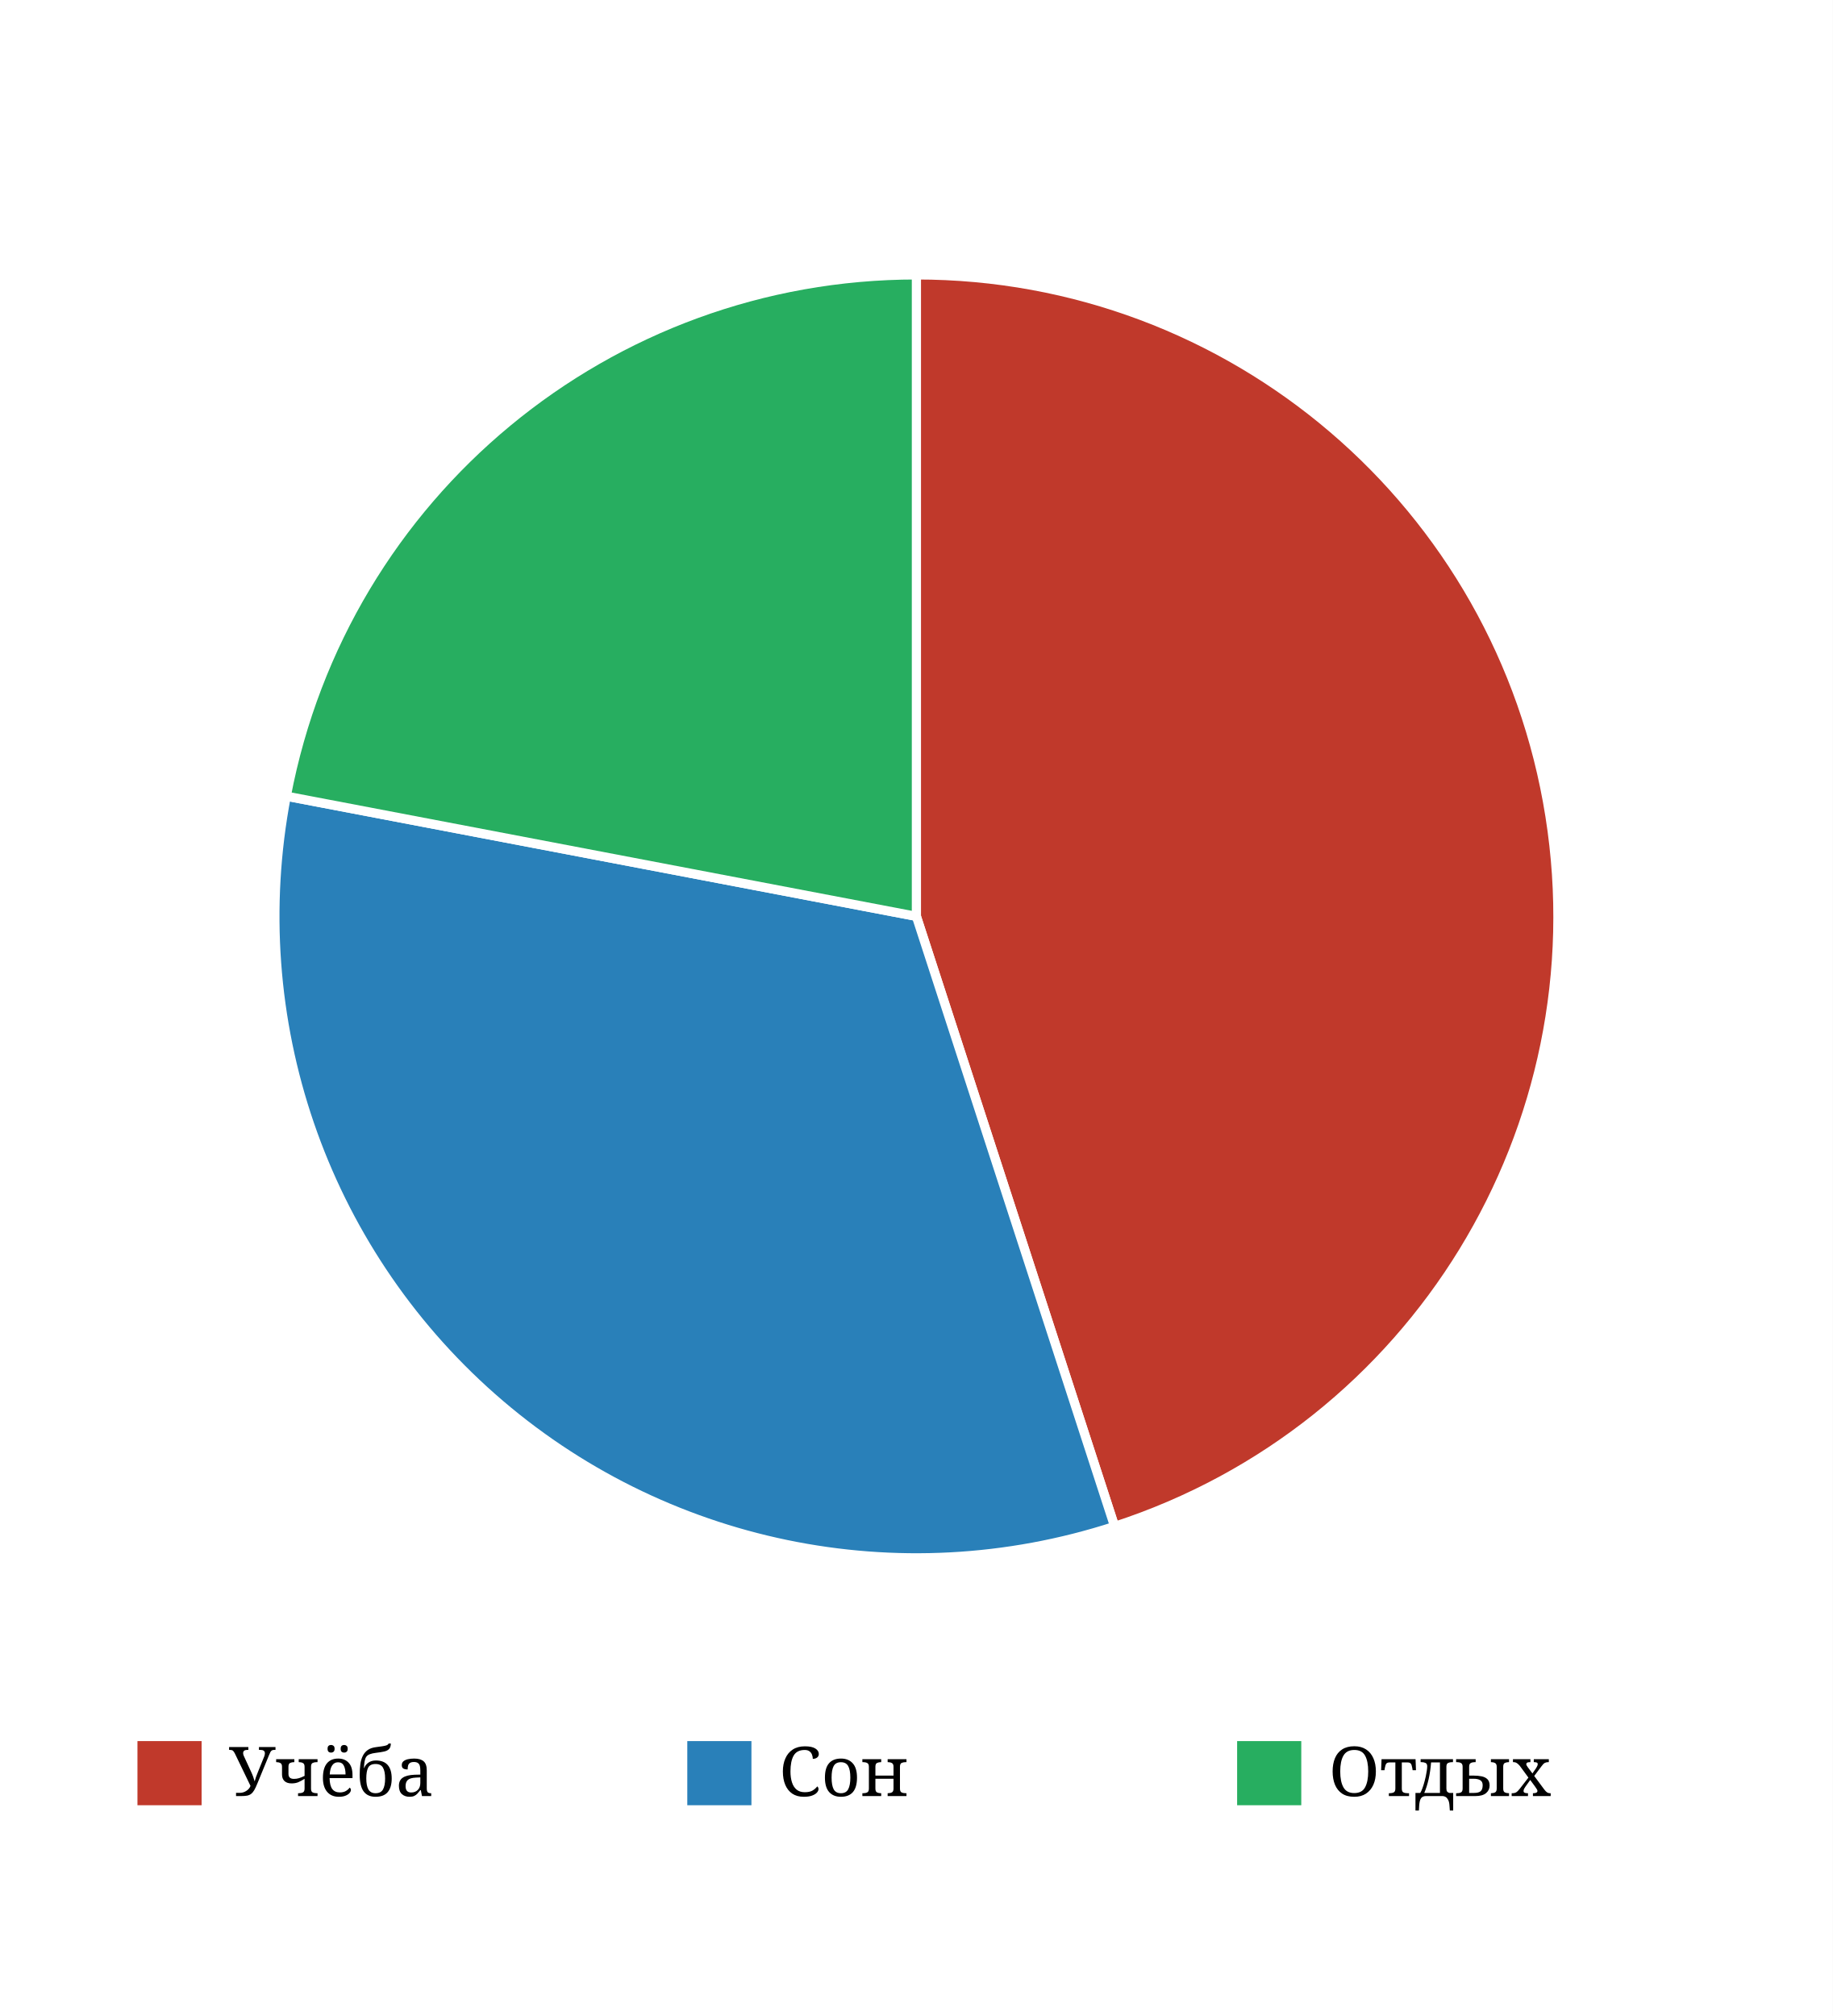
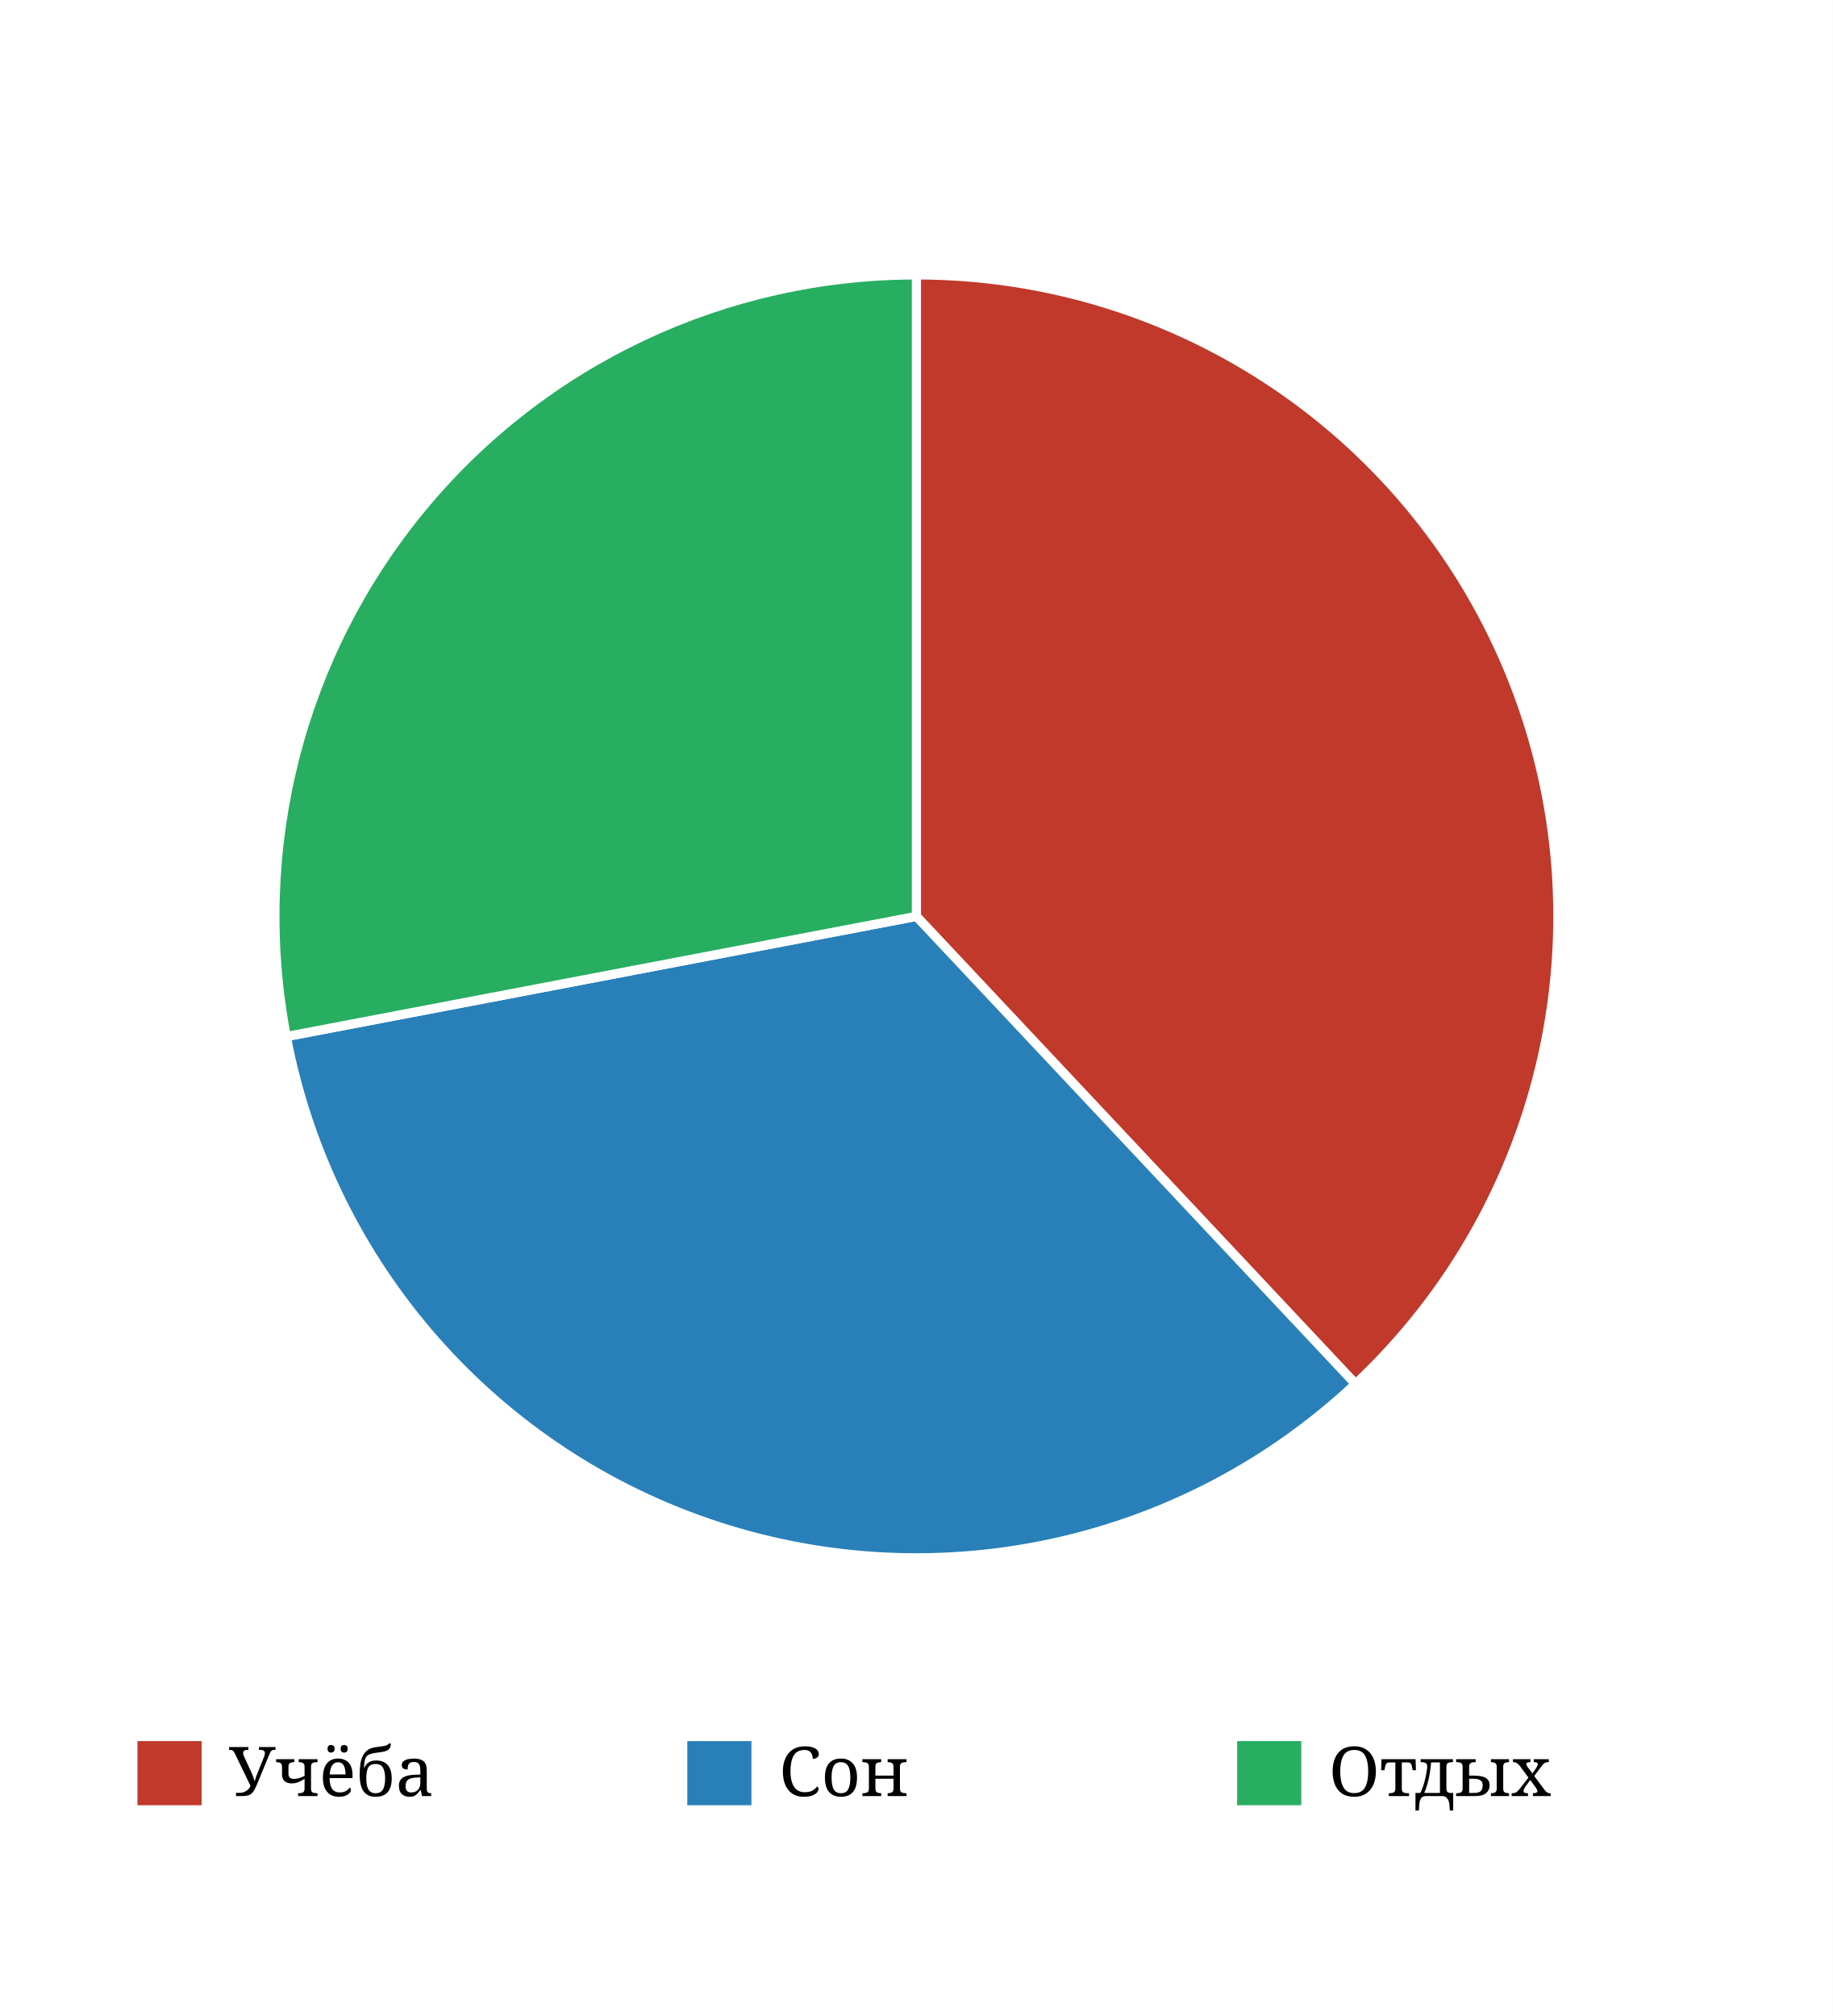
<svg xmlns="http://www.w3.org/2000/svg" width="400" height="440" viewBox="0 0 400 440">
  <rect width="100%" height="100%" fill="white" />
-   <path d="M 200 200 L 200 60 A 140 140 0 0 1 243.262 333.148 Z" fill="#c0392b" stroke="white" stroke-width="2" />
-   <path d="M 200 200 L 243.262 333.148 A 140 140 0 0 1 62.48 173.767 Z" fill="#2980b9" stroke="white" stroke-width="2" />
-   <path d="M 200 200 L 62.48 173.767 A 140 140 0 0 1 200 60 Z" fill="#27ae60" stroke="white" stroke-width="2" />
+   <path d="M 200 200 L 200 60 A 140 140 0 0 1 295.837 302.056 Z" fill="#c0392b" stroke="white" stroke-width="2" />
+   <path d="M 200 200 L 295.837 302.056 A 140 140 0 0 1 62.48 226.233 Z" fill="#2980b9" stroke="white" stroke-width="2" />
+   <path d="M 200 200 L 62.48 226.233 A 140 140 0 0 1 200 60 Z" fill="#27ae60" stroke="white" stroke-width="2" />
  <rect x="30" y="380" width="14" height="14" fill="#c0392b" />
  <text x="50" y="392" font-size="15" font-family="serif">Учёба</text>
  <rect x="150" y="380" width="14" height="14" fill="#2980b9" />
  <text x="170" y="392" font-size="15" font-family="serif">Сон</text>
  <rect x="270" y="380" width="14" height="14" fill="#27ae60" />
  <text x="290" y="392" font-size="15" font-family="serif">Отдых</text>
</svg>
